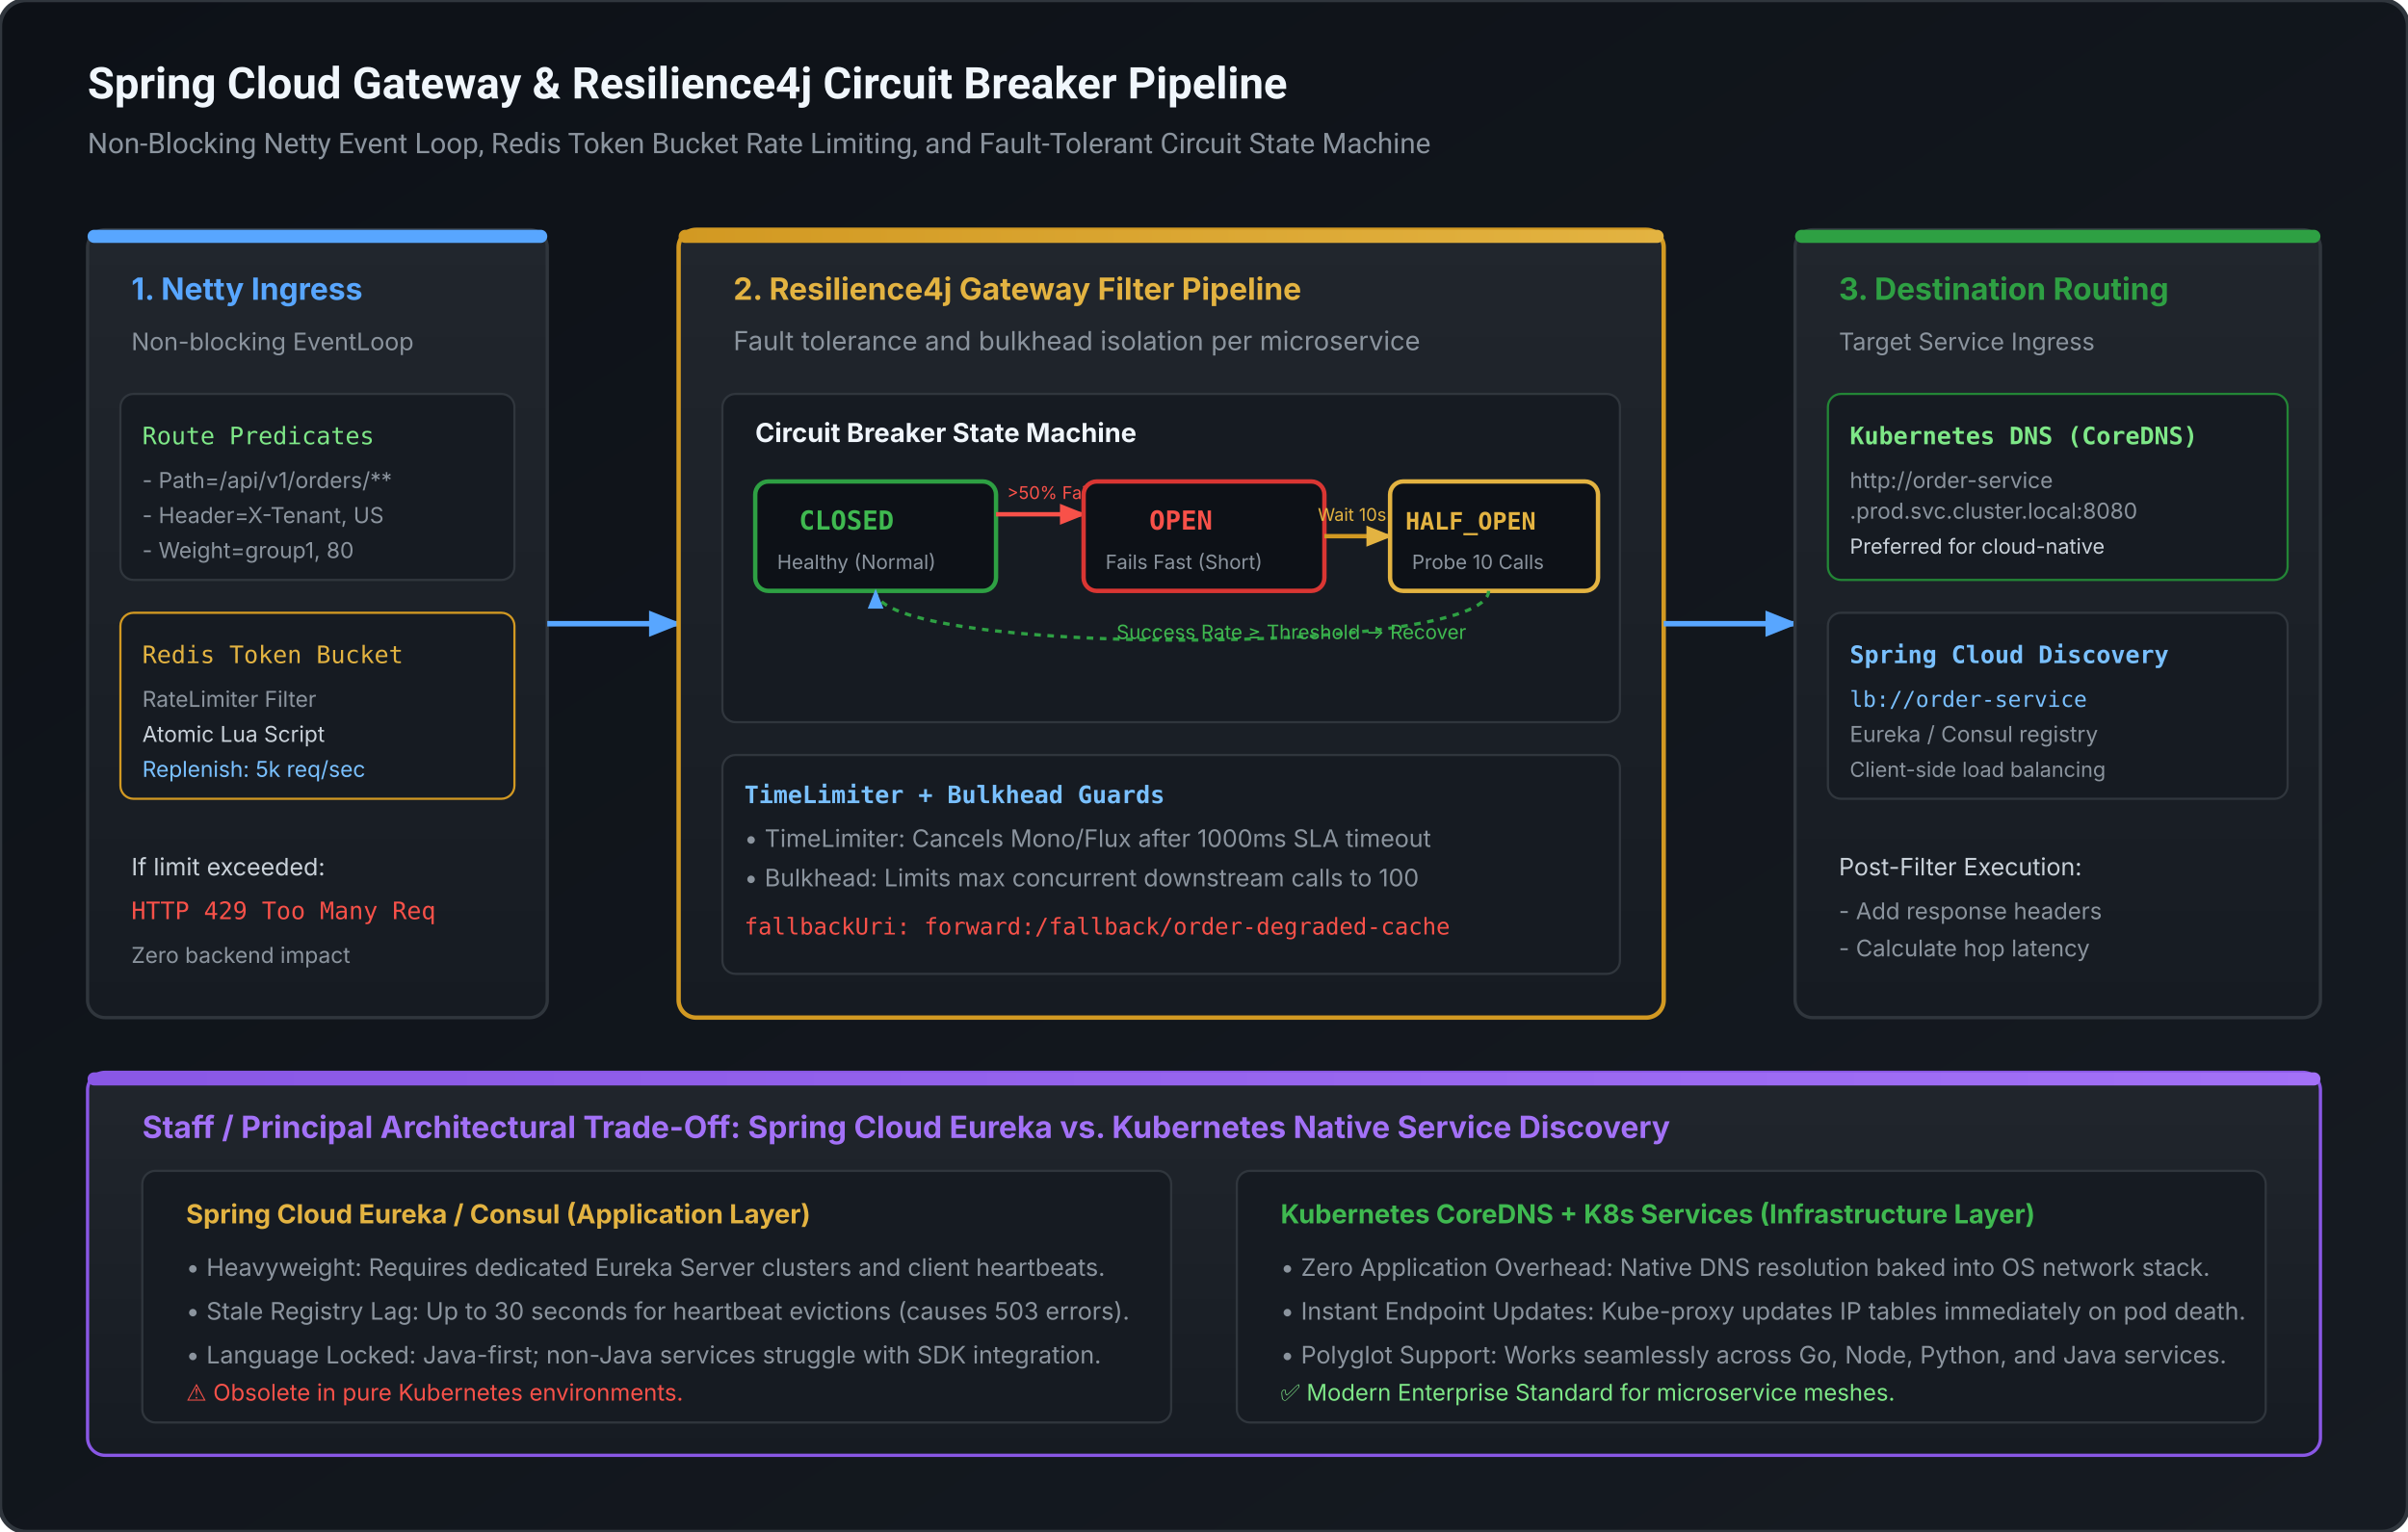
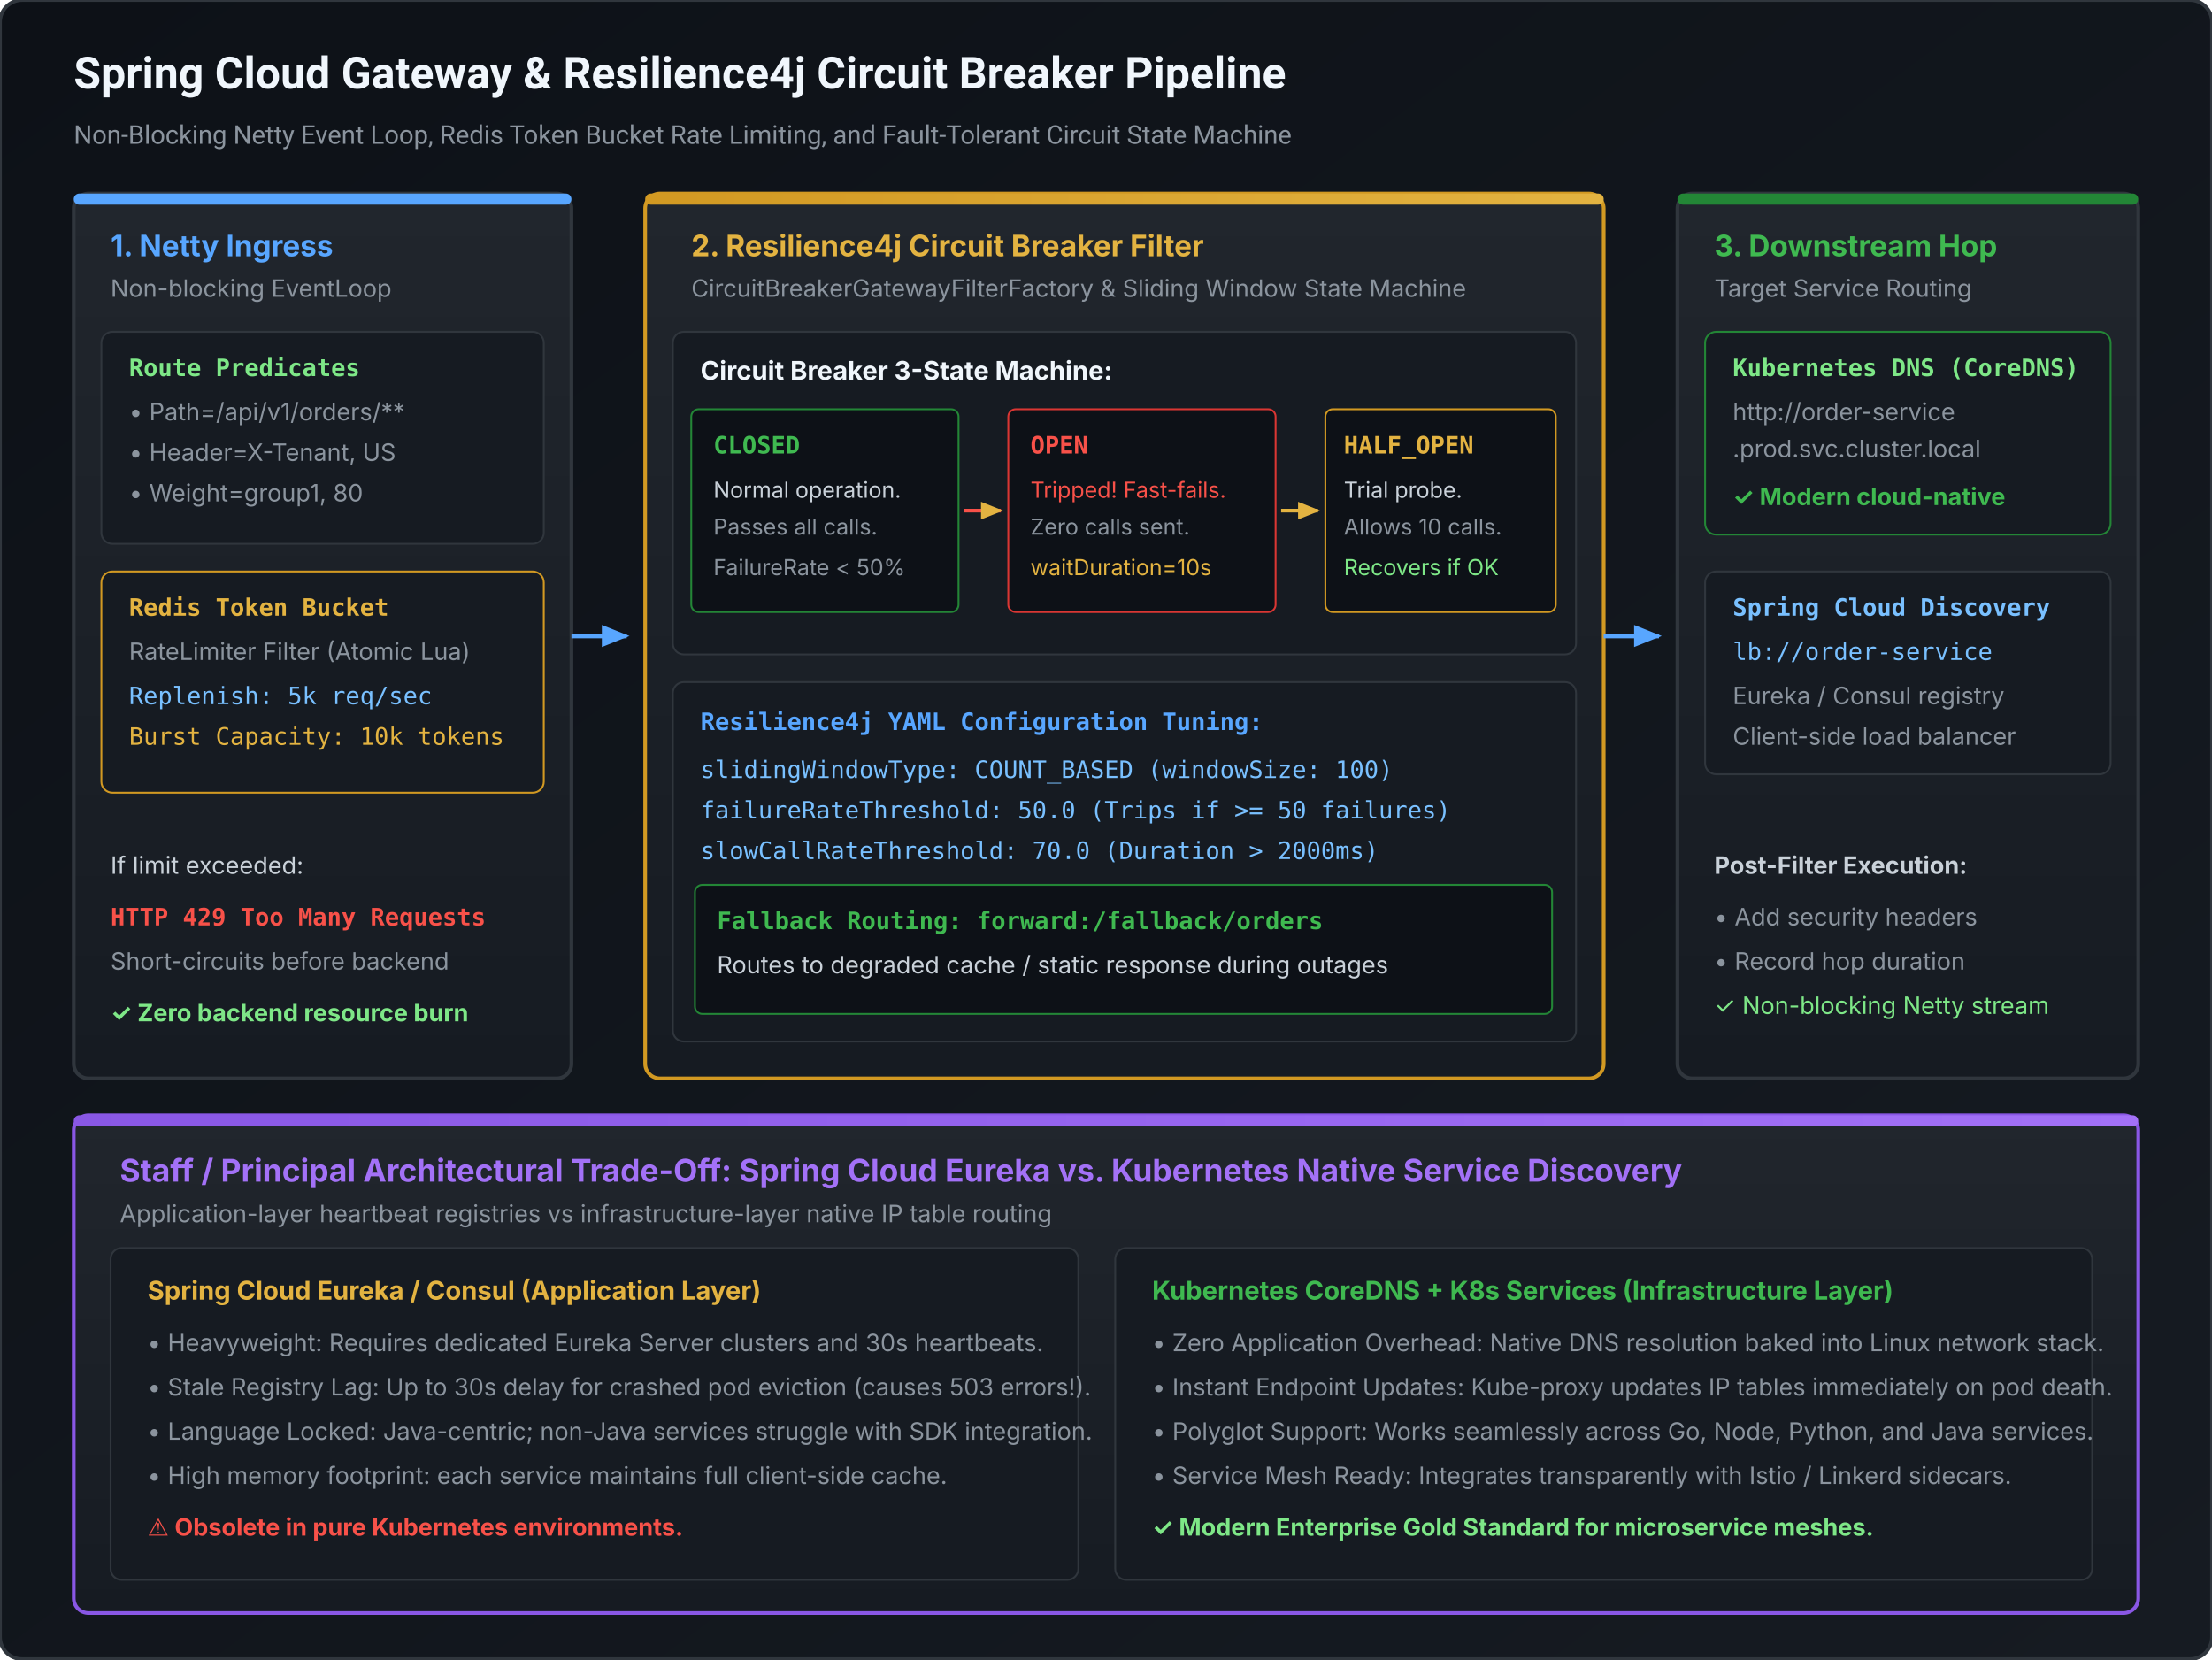
- <svg xmlns="http://www.w3.org/2000/svg" viewBox="0 0 1100 700" width="100%" height="100%">
+ <svg xmlns="http://www.w3.org/2000/svg" viewBox="0 0 1200 900" width="100%" height="100%">
  <defs>
    <linearGradient id="bgGrad6" x1="0%" y1="0%" x2="100%" y2="100%">
      <stop offset="0%" stop-color="#0d1117" />
      <stop offset="100%" stop-color="#161b22" />
    </linearGradient>
    <linearGradient id="cardGrad6" x1="0%" y1="0%" x2="0%" y2="100%">
      <stop offset="0%" stop-color="#21262d" />
      <stop offset="100%" stop-color="#161b22" />
    </linearGradient>
    <linearGradient id="gwGrad" x1="0%" y1="0%" x2="100%" y2="0%">
      <stop offset="0%" stop-color="#1f6feb" />
      <stop offset="100%" stop-color="#388bfd" />
    </linearGradient>
    <linearGradient id="resGrad" x1="0%" y1="0%" x2="100%" y2="0%">
      <stop offset="0%" stop-color="#d29922" />
      <stop offset="100%" stop-color="#e3b341" />
    </linearGradient>
    <linearGradient id="stateGrad" x1="0%" y1="0%" x2="100%" y2="0%">
      <stop offset="0%" stop-color="#8957e5" />
      <stop offset="100%" stop-color="#a371f7" />
    </linearGradient>
    <marker id="arrowBlue6" viewBox="0 0 10 10" refX="9" refY="5" markerWidth="6" markerHeight="6" orient="auto-start-reverse">
      <path d="M 0 1 L 10 5 L 0 9 z" fill="#58a6ff" />
    </marker>
    <marker id="arrowGold6" viewBox="0 0 10 10" refX="9" refY="5" markerWidth="6" markerHeight="6" orient="auto-start-reverse">
      <path d="M 0 1 L 10 5 L 0 9 z" fill="#e3b341" />
    </marker>
-     <marker id="arrowRed6" viewBox="0 0 10 10" refX="9" refY="5" markerWidth="6" markerHeight="6" orient="auto-start-reverse">
-       <path d="M 0 1 L 10 5 L 0 9 z" fill="#f85149" />
-     </marker>
  </defs>
-   <rect width="1100" height="700" fill="url(#bgGrad6)" rx="12" stroke="#30363d" stroke-width="2" />
-   <text x="40" y="45" font-family="-apple-system, BlinkMacSystemFont, 'Segoe UI', Roboto, sans-serif" font-size="20" font-weight="700" fill="#f0f6fc">Spring Cloud Gateway &amp; Resilience4j Circuit Breaker Pipeline</text>
-   <text x="40" y="70" font-family="-apple-system, BlinkMacSystemFont, 'Segoe UI', Roboto, sans-serif" font-size="13" fill="#8b949e">Non-Blocking Netty Event Loop, Redis Token Bucket Rate Limiting, and Fault-Tolerant Circuit State Machine</text>
+   <rect width="1200" height="900" fill="url(#bgGrad6)" rx="12" stroke="#30363d" stroke-width="2" />
+   <text x="40" y="48" font-family="-apple-system, BlinkMacSystemFont, 'Segoe UI', Roboto, sans-serif" font-size="24" font-weight="700" fill="#f0f6fc">Spring Cloud Gateway &amp; Resilience4j Circuit Breaker Pipeline</text>
+   <text x="40" y="78" font-family="-apple-system, BlinkMacSystemFont, 'Segoe UI', Roboto, sans-serif" font-size="14" fill="#8b949e">Non-Blocking Netty Event Loop, Redis Token Bucket Rate Limiting, and Fault-Tolerant Circuit State Machine</text>
  <g transform="translate(40, 105)">
-     <rect width="210" height="360" rx="8" fill="url(#cardGrad6)" stroke="#30363d" stroke-width="1.5" />
-     <rect width="210" height="6" rx="3" fill="#58a6ff" />
-     <text x="20" y="32" font-family="-apple-system, BlinkMacSystemFont, 'Segoe UI', sans-serif" font-size="14" font-weight="700" fill="#58a6ff">1. Netty Ingress</text>
-     <text x="20" y="55" font-family="-apple-system, BlinkMacSystemFont, 'Segoe UI', sans-serif" font-size="11" fill="#8b949e">Non-blocking EventLoop</text>
-     <rect x="15" y="75" width="180" height="85" rx="6" fill="#161b22" stroke="#30363d" />
-     <text x="25" y="98" font-family="monospace" font-size="11" fill="#7ee787">Route Predicates</text>
-     <text x="25" y="118" font-family="-apple-system, BlinkMacSystemFont, 'Segoe UI', sans-serif" font-size="10" fill="#8b949e">- Path=/api/v1/orders/**</text>
-     <text x="25" y="134" font-family="-apple-system, BlinkMacSystemFont, 'Segoe UI', sans-serif" font-size="10" fill="#8b949e">- Header=X-Tenant, US</text>
-     <text x="25" y="150" font-family="-apple-system, BlinkMacSystemFont, 'Segoe UI', sans-serif" font-size="10" fill="#8b949e">- Weight=group1, 80</text>
-     <rect x="15" y="175" width="180" height="85" rx="6" fill="#161b22" stroke="#d29922" />
-     <text x="25" y="198" font-family="monospace" font-size="11" fill="#e3b341">Redis Token Bucket</text>
-     <text x="25" y="218" font-family="-apple-system, BlinkMacSystemFont, 'Segoe UI', sans-serif" font-size="10" fill="#8b949e">RateLimiter Filter</text>
-     <text x="25" y="234" font-family="-apple-system, BlinkMacSystemFont, 'Segoe UI', sans-serif" font-size="10" fill="#c9d1d9">Atomic Lua Script</text>
-     <text x="25" y="250" font-family="-apple-system, BlinkMacSystemFont, 'Segoe UI', sans-serif" font-size="10" fill="#79c0ff">Replenish: 5k req/sec</text>
-     <text x="20" y="295" font-family="-apple-system, BlinkMacSystemFont, 'Segoe UI', sans-serif" font-size="11" fill="#c9d1d9">If limit exceeded:</text>
-     <text x="20" y="315" font-family="monospace" font-size="11" fill="#f85149">HTTP 429 Too Many Req</text>
-     <text x="20" y="335" font-family="-apple-system, BlinkMacSystemFont, 'Segoe UI', sans-serif" font-size="10" fill="#8b949e">Zero backend impact</text>
+     <rect width="270" height="480" rx="8" fill="url(#cardGrad6)" stroke="#30363d" stroke-width="2" />
+     <rect width="270" height="6" rx="3" fill="#58a6ff" />
+     <text x="20" y="34" font-family="-apple-system, BlinkMacSystemFont, 'Segoe UI', sans-serif" font-size="16" font-weight="700" fill="#58a6ff">1. Netty Ingress</text>
+     <text x="20" y="56" font-family="-apple-system, BlinkMacSystemFont, 'Segoe UI', sans-serif" font-size="13" fill="#8b949e">Non-blocking EventLoop</text>
+     <g transform="translate(15, 75)">
+       <rect width="240" height="115" rx="6" fill="#161b22" stroke="#30363d" />
+       <text x="15" y="24" font-family="monospace" font-size="13" font-weight="700" fill="#7ee787">Route Predicates</text>
+       <text x="15" y="48" font-family="-apple-system, BlinkMacSystemFont, sans-serif" font-size="13" fill="#8b949e">• Path=/api/v1/orders/**</text>
+       <text x="15" y="70" font-family="-apple-system, BlinkMacSystemFont, sans-serif" font-size="13" fill="#8b949e">• Header=X-Tenant, US</text>
+       <text x="15" y="92" font-family="-apple-system, BlinkMacSystemFont, sans-serif" font-size="13" fill="#8b949e">• Weight=group1, 80</text>
+     </g>
+     <g transform="translate(15, 205)">
+       <rect width="240" height="120" rx="6" fill="#161b22" stroke="#d29922" />
+       <text x="15" y="24" font-family="monospace" font-size="13" font-weight="700" fill="#e3b341">Redis Token Bucket</text>
+       <text x="15" y="48" font-family="-apple-system, BlinkMacSystemFont, sans-serif" font-size="13" fill="#8b949e">RateLimiter Filter (Atomic Lua)</text>
+       <text x="15" y="72" font-family="monospace" font-size="13" fill="#79c0ff">Replenish: 5k req/sec</text>
+       <text x="15" y="94" font-family="monospace" font-size="13" fill="#e3b341">Burst Capacity: 10k tokens</text>
+     </g>
+     <g transform="translate(15, 345)">
+       <text x="5" y="24" font-family="-apple-system, BlinkMacSystemFont, sans-serif" font-size="13" fill="#c9d1d9">If limit exceeded:</text>
+       <text x="5" y="52" font-family="monospace" font-size="13" font-weight="700" fill="#f85149">HTTP 429 Too Many Requests</text>
+       <text x="5" y="76" font-family="-apple-system, BlinkMacSystemFont, sans-serif" font-size="13" fill="#8b949e">Short-circuits before backend</text>
+       <text x="5" y="104" font-family="-apple-system, BlinkMacSystemFont, sans-serif" font-size="13" font-weight="700" fill="#7ee787">✓ Zero backend resource burn</text>
+     </g>
  </g>
-   <line x1="250" y1="285" x2="310" y2="285" stroke="#58a6ff" stroke-width="2.5" marker-end="url(#arrowBlue6)" />
-   <g transform="translate(310, 105)">
-     <rect width="450" height="360" rx="8" fill="url(#cardGrad6)" stroke="#d29922" stroke-width="2" />
-     <rect width="450" height="6" rx="3" fill="url(#resGrad)" />
-     <text x="25" y="32" font-family="-apple-system, BlinkMacSystemFont, 'Segoe UI', sans-serif" font-size="14" font-weight="700" fill="#e3b341">2. Resilience4j Gateway Filter Pipeline</text>
-     <text x="25" y="55" font-family="-apple-system, BlinkMacSystemFont, 'Segoe UI', sans-serif" font-size="12" fill="#8b949e">Fault tolerance and bulkhead isolation per microservice</text>
-     <g transform="translate(20, 75)">
-       <rect width="410" height="150" rx="6" fill="#161b22" stroke="#30363d" />
-       <text x="15" y="22" font-family="-apple-system, BlinkMacSystemFont, 'Segoe UI', sans-serif" font-size="12" font-weight="700" fill="#f0f6fc">Circuit Breaker State Machine</text>
-       <rect x="15" y="40" width="110" height="50" rx="6" fill="#0d1117" stroke="#2ea043" stroke-width="2" />
-       <text x="35" y="62" font-family="monospace" font-size="12" font-weight="700" fill="#3fb950">CLOSED</text>
-       <text x="25" y="80" font-family="-apple-system, BlinkMacSystemFont, 'Segoe UI', sans-serif" font-size="9" fill="#8b949e">Healthy (Normal)</text>
-       <path d="M 125 55 L 165 55" stroke="#f85149" stroke-width="2" marker-end="url(#arrowRed6)" />
-       <text x="130" y="48" font-family="-apple-system, BlinkMacSystemFont, 'Segoe UI', sans-serif" font-size="8" fill="#f85149">&gt;50% Fail</text>
-       <rect x="165" y="40" width="110" height="50" rx="6" fill="#0d1117" stroke="#da3633" stroke-width="2" />
-       <text x="195" y="62" font-family="monospace" font-size="12" font-weight="700" fill="#f85149">OPEN</text>
-       <text x="175" y="80" font-family="-apple-system, BlinkMacSystemFont, 'Segoe UI', sans-serif" font-size="9" fill="#8b949e">Fails Fast (Short)</text>
-       <path d="M 275 65 L 305 65" stroke="#d29922" stroke-width="2" marker-end="url(#arrowGold6)" />
-       <text x="272" y="58" font-family="-apple-system, BlinkMacSystemFont, 'Segoe UI', sans-serif" font-size="8" fill="#e3b341">Wait 10s</text>
-       <rect x="305" y="40" width="95" height="50" rx="6" fill="#0d1117" stroke="#e3b341" stroke-width="2" />
-       <text x="312" y="62" font-family="monospace" font-size="11" font-weight="700" fill="#e3b341">HALF_OPEN</text>
-       <text x="315" y="80" font-family="-apple-system, BlinkMacSystemFont, 'Segoe UI', sans-serif" font-size="9" fill="#8b949e">Probe 10 Calls</text>
-       <path d="M 350 90 C 350 120, 70 120, 70 90" fill="none" stroke="#2ea043" stroke-width="1.5" stroke-dasharray="3 3" marker-end="url(#arrowBlue6)" />
-       <text x="180" y="112" font-family="-apple-system, BlinkMacSystemFont, 'Segoe UI', sans-serif" font-size="9" fill="#3fb950">Success Rate ≥ Threshold → Recover</text>
+   <path d="M 310 345 L 340 345" fill="none" stroke="#58a6ff" stroke-width="2.5" marker-end="url(#arrowBlue6)" />
+   <g transform="translate(350, 105)">
+     <rect width="520" height="480" rx="8" fill="url(#cardGrad6)" stroke="#d29922" stroke-width="2" />
+     <rect width="520" height="6" rx="3" fill="url(#resGrad)" />
+     <text x="25" y="34" font-family="-apple-system, BlinkMacSystemFont, 'Segoe UI', sans-serif" font-size="16" font-weight="700" fill="#e3b341">2. Resilience4j Circuit Breaker Filter</text>
+     <text x="25" y="56" font-family="-apple-system, BlinkMacSystemFont, 'Segoe UI', sans-serif" font-size="13" fill="#8b949e">CircuitBreakerGatewayFilterFactory &amp; Sliding Window State Machine</text>
+     <g transform="translate(15, 75)">
+       <rect width="490" height="175" rx="6" fill="#161b22" stroke="#30363d" />
+       <text x="15" y="26" font-family="-apple-system, BlinkMacSystemFont, sans-serif" font-size="14" font-weight="700" fill="#f0f6fc">Circuit Breaker 3-State Machine:</text>
+       <g transform="translate(10, 42)">
+         <g transform="translate(0, 0)">
+           <rect width="145" height="110" rx="4" fill="#0d1117" stroke="#238636" />
+           <text x="12" y="24" font-family="monospace" font-size="13" font-weight="700" fill="#3fb950">CLOSED</text>
+           <text x="12" y="48" font-family="-apple-system, BlinkMacSystemFont, sans-serif" font-size="12" fill="#c9d1d9">Normal operation.</text>
+           <text x="12" y="68" font-family="-apple-system, BlinkMacSystemFont, sans-serif" font-size="12" fill="#8b949e">Passes all calls.</text>
+           <text x="12" y="90" font-family="-apple-system, BlinkMacSystemFont, sans-serif" font-size="12" fill="#8b949e">FailureRate &lt; 50%</text>
+         </g>
+         <path d="M 148 55 L 168 55" fill="none" stroke="#f85149" stroke-width="2" marker-end="url(#arrowGold6)" />
+         <g transform="translate(172, 0)">
+           <rect width="145" height="110" rx="4" fill="#0d1117" stroke="#da3633" />
+           <text x="12" y="24" font-family="monospace" font-size="13" font-weight="700" fill="#f85149">OPEN</text>
+           <text x="12" y="48" font-family="-apple-system, BlinkMacSystemFont, sans-serif" font-size="12" fill="#f85149">Tripped! Fast-fails.</text>
+           <text x="12" y="68" font-family="-apple-system, BlinkMacSystemFont, sans-serif" font-size="12" fill="#8b949e">Zero calls sent.</text>
+           <text x="12" y="90" font-family="-apple-system, BlinkMacSystemFont, sans-serif" font-size="12" fill="#e3b341">waitDuration=10s</text>
+         </g>
+         <path d="M 320 55 L 340 55" fill="none" stroke="#e3b341" stroke-width="2" marker-end="url(#arrowGold6)" />
+         <g transform="translate(344, 0)">
+           <rect width="125" height="110" rx="4" fill="#0d1117" stroke="#d29922" />
+           <text x="10" y="24" font-family="monospace" font-size="13" font-weight="700" fill="#e3b341">HALF_OPEN</text>
+           <text x="10" y="48" font-family="-apple-system, BlinkMacSystemFont, sans-serif" font-size="12" fill="#c9d1d9">Trial probe.</text>
+           <text x="10" y="68" font-family="-apple-system, BlinkMacSystemFont, sans-serif" font-size="12" fill="#8b949e">Allows 10 calls.</text>
+           <text x="10" y="90" font-family="-apple-system, BlinkMacSystemFont, sans-serif" font-size="12" fill="#7ee787">Recovers if OK</text>
+         </g>
+       </g>
    </g>
-     <rect x="20" y="240" width="410" height="100" rx="6" fill="#161b22" stroke="#30363d" />
-     <text x="30" y="262" font-family="monospace" font-size="11" font-weight="700" fill="#79c0ff">TimeLimiter + Bulkhead Guards</text>
-     <text x="30" y="282" font-family="-apple-system, BlinkMacSystemFont, 'Segoe UI', sans-serif" font-size="11" fill="#8b949e">• TimeLimiter: Cancels Mono/Flux after 1000ms SLA timeout</text>
-     <text x="30" y="300" font-family="-apple-system, BlinkMacSystemFont, 'Segoe UI', sans-serif" font-size="11" fill="#8b949e">• Bulkhead: Limits max concurrent downstream calls to 100</text>
-     <text x="30" y="322" font-family="monospace" font-size="10.5" fill="#f85149">fallbackUri: forward:/fallback/order-degraded-cache</text>
+     <g transform="translate(15, 265)">
+       <rect width="490" height="195" rx="6" fill="#161b22" stroke="#30363d" />
+       <text x="15" y="26" font-family="monospace" font-size="13" font-weight="700" fill="#58a6ff">Resilience4j YAML Configuration Tuning:</text>
+       <text x="15" y="52" font-family="monospace" font-size="13" fill="#79c0ff">slidingWindowType: COUNT_BASED (windowSize: 100)</text>
+       <text x="15" y="74" font-family="monospace" font-size="13" fill="#79c0ff">failureRateThreshold: 50.0 (Trips if &gt;= 50 failures)</text>
+       <text x="15" y="96" font-family="monospace" font-size="13" fill="#79c0ff">slowCallRateThreshold: 70.0 (Duration &gt; 2000ms)</text>
+       <g transform="translate(12, 110)">
+         <rect width="465" height="70" rx="4" fill="#0d1117" stroke="#238636" />
+         <text x="12" y="24" font-family="monospace" font-size="13" font-weight="700" fill="#3fb950">Fallback Routing: forward:/fallback/orders</text>
+         <text x="12" y="48" font-family="-apple-system, BlinkMacSystemFont, sans-serif" font-size="13" fill="#c9d1d9">Routes to degraded cache / static response during outages</text>
+       </g>
+     </g>
  </g>
-   <line x1="760" y1="285" x2="820" y2="285" stroke="#58a6ff" stroke-width="2.5" marker-end="url(#arrowBlue6)" />
-   <g transform="translate(820, 105)">
-     <rect width="240" height="360" rx="8" fill="url(#cardGrad6)" stroke="#30363d" stroke-width="1.5" />
-     <rect width="240" height="6" rx="3" fill="#2ea043" />
-     <text x="20" y="32" font-family="-apple-system, BlinkMacSystemFont, 'Segoe UI', sans-serif" font-size="14" font-weight="700" fill="#2ea043">3. Destination Routing</text>
-     <text x="20" y="55" font-family="-apple-system, BlinkMacSystemFont, 'Segoe UI', sans-serif" font-size="11" fill="#8b949e">Target Service Ingress</text>
-     <rect x="15" y="75" width="210" height="85" rx="6" fill="#161b22" stroke="#238636" />
-     <text x="25" y="98" font-family="monospace" font-size="11" font-weight="700" fill="#7ee787">Kubernetes DNS (CoreDNS)</text>
-     <text x="25" y="118" font-family="-apple-system, BlinkMacSystemFont, 'Segoe UI', sans-serif" font-size="10" fill="#8b949e">http://order-service</text>
-     <text x="25" y="132" font-family="-apple-system, BlinkMacSystemFont, 'Segoe UI', sans-serif" font-size="10" fill="#8b949e">.prod.svc.cluster.local:8080</text>
-     <text x="25" y="148" font-family="-apple-system, BlinkMacSystemFont, 'Segoe UI', sans-serif" font-size="9.5" fill="#c9d1d9">Preferred for cloud-native</text>
-     <rect x="15" y="175" width="210" height="85" rx="6" fill="#161b22" stroke="#30363d" />
-     <text x="25" y="198" font-family="monospace" font-size="11" font-weight="700" fill="#79c0ff">Spring Cloud Discovery</text>
-     <text x="25" y="218" font-family="monospace" font-size="10" fill="#79c0ff">lb://order-service</text>
-     <text x="25" y="234" font-family="-apple-system, BlinkMacSystemFont, 'Segoe UI', sans-serif" font-size="10" fill="#8b949e">Eureka / Consul registry</text>
-     <text x="25" y="250" font-family="-apple-system, BlinkMacSystemFont, 'Segoe UI', sans-serif" font-size="9.5" fill="#8b949e">Client-side load balancing</text>
-     <text x="20" y="295" font-family="-apple-system, BlinkMacSystemFont, 'Segoe UI', sans-serif" font-size="11" fill="#c9d1d9">Post-Filter Execution:</text>
-     <text x="20" y="315" font-family="-apple-system, BlinkMacSystemFont, 'Segoe UI', sans-serif" font-size="10.5" fill="#8b949e">- Add response headers</text>
-     <text x="20" y="332" font-family="-apple-system, BlinkMacSystemFont, 'Segoe UI', sans-serif" font-size="10.5" fill="#8b949e">- Calculate hop latency</text>
+   <path d="M 870 345 L 900 345" fill="none" stroke="#58a6ff" stroke-width="2.5" marker-end="url(#arrowBlue6)" />
+   <g transform="translate(910, 105)">
+     <rect width="250" height="480" rx="8" fill="url(#cardGrad6)" stroke="#30363d" stroke-width="2" />
+     <rect width="250" height="6" rx="3" fill="#238636" />
+     <text x="20" y="34" font-family="-apple-system, BlinkMacSystemFont, 'Segoe UI', sans-serif" font-size="16" font-weight="700" fill="#3fb950">3. Downstream Hop</text>
+     <text x="20" y="56" font-family="-apple-system, BlinkMacSystemFont, 'Segoe UI', sans-serif" font-size="13" fill="#8b949e">Target Service Routing</text>
+     <g transform="translate(15, 75)">
+       <rect width="220" height="110" rx="6" fill="#161b22" stroke="#238636" />
+       <text x="15" y="24" font-family="monospace" font-size="13" font-weight="700" fill="#7ee787">Kubernetes DNS (CoreDNS)</text>
+       <text x="15" y="48" font-family="-apple-system, BlinkMacSystemFont, sans-serif" font-size="13" fill="#8b949e">http://order-service</text>
+       <text x="15" y="68" font-family="-apple-system, BlinkMacSystemFont, sans-serif" font-size="13" fill="#8b949e">.prod.svc.cluster.local</text>
+       <text x="15" y="94" font-family="-apple-system, BlinkMacSystemFont, sans-serif" font-size="13" font-weight="700" fill="#3fb950">✓ Modern cloud-native</text>
+     </g>
+     <g transform="translate(15, 205)">
+       <rect width="220" height="110" rx="6" fill="#161b22" stroke="#30363d" />
+       <text x="15" y="24" font-family="monospace" font-size="13" font-weight="700" fill="#79c0ff">Spring Cloud Discovery</text>
+       <text x="15" y="48" font-family="monospace" font-size="13" fill="#79c0ff">lb://order-service</text>
+       <text x="15" y="72" font-family="-apple-system, BlinkMacSystemFont, sans-serif" font-size="13" fill="#8b949e">Eureka / Consul registry</text>
+       <text x="15" y="94" font-family="-apple-system, BlinkMacSystemFont, sans-serif" font-size="13" fill="#8b949e">Client-side load balancer</text>
+     </g>
+     <g transform="translate(15, 345)">
+       <text x="5" y="24" font-family="-apple-system, BlinkMacSystemFont, sans-serif" font-size="13" font-weight="700" fill="#c9d1d9">Post-Filter Execution:</text>
+       <text x="5" y="52" font-family="-apple-system, BlinkMacSystemFont, sans-serif" font-size="13" fill="#8b949e">• Add security headers</text>
+       <text x="5" y="76" font-family="-apple-system, BlinkMacSystemFont, sans-serif" font-size="13" fill="#8b949e">• Record hop duration</text>
+       <text x="5" y="100" font-family="-apple-system, BlinkMacSystemFont, sans-serif" font-size="13" fill="#7ee787">✓ Non-blocking Netty stream</text>
+     </g>
  </g>
-   <g transform="translate(40, 490)">
-     <rect width="1020" height="175" rx="8" fill="url(#cardGrad6)" stroke="#8957e5" stroke-width="1.5" />
-     <rect width="1020" height="6" rx="3" fill="url(#stateGrad)" />
-     <text x="25" y="30" font-family="-apple-system, BlinkMacSystemFont, 'Segoe UI', sans-serif" font-size="14" font-weight="700" fill="#a371f7">Staff / Principal Architectural Trade-Off: Spring Cloud Eureka vs. Kubernetes Native Service Discovery</text>
-     <g transform="translate(25, 45)">
-       <rect width="470" height="115" rx="6" fill="#161b22" stroke="#30363d" />
-       <text x="20" y="24" font-family="-apple-system, BlinkMacSystemFont, 'Segoe UI', sans-serif" font-size="12" font-weight="700" fill="#e3b341">Spring Cloud Eureka / Consul (Application Layer)</text>
-       <text x="20" y="48" font-family="-apple-system, BlinkMacSystemFont, 'Segoe UI', sans-serif" font-size="11" fill="#8b949e">• Heavyweight: Requires dedicated Eureka Server clusters and client heartbeats.</text>
-       <text x="20" y="68" font-family="-apple-system, BlinkMacSystemFont, 'Segoe UI', sans-serif" font-size="11" fill="#8b949e">• Stale Registry Lag: Up to 30 seconds for heartbeat evictions (causes 503 errors).</text>
-       <text x="20" y="88" font-family="-apple-system, BlinkMacSystemFont, 'Segoe UI', sans-serif" font-size="11" fill="#8b949e">• Language Locked: Java-first; non-Java services struggle with SDK integration.</text>
-       <text x="20" y="105" font-family="-apple-system, BlinkMacSystemFont, 'Segoe UI', sans-serif" font-size="10.5" fill="#f85149">⚠️ Obsolete in pure Kubernetes environments.</text>
+   <g transform="translate(40, 605)">
+     <rect width="1120" height="270" rx="8" fill="url(#cardGrad6)" stroke="#8957e5" stroke-width="2" />
+     <rect width="1120" height="6" rx="3" fill="url(#stateGrad)" />
+     <text x="25" y="36" font-family="-apple-system, BlinkMacSystemFont, 'Segoe UI', sans-serif" font-size="17" font-weight="700" fill="#a371f7">Staff / Principal Architectural Trade-Off: Spring Cloud Eureka vs. Kubernetes Native Service Discovery</text>
+     <text x="25" y="58" font-family="-apple-system, BlinkMacSystemFont, 'Segoe UI', sans-serif" font-size="13" fill="#8b949e">Application-layer heartbeat registries vs infrastructure-layer native IP table routing</text>
+     <g transform="translate(20, 72)">
+       <rect width="525" height="180" rx="6" fill="#161b22" stroke="#30363d" />
+       <text x="20" y="28" font-family="-apple-system, BlinkMacSystemFont, sans-serif" font-size="14" font-weight="700" fill="#e3b341">Spring Cloud Eureka / Consul (Application Layer)</text>
+       <text x="20" y="56" font-family="-apple-system, BlinkMacSystemFont, sans-serif" font-size="13" fill="#8b949e">• Heavyweight: Requires dedicated Eureka Server clusters and 30s heartbeats.</text>
+       <text x="20" y="80" font-family="-apple-system, BlinkMacSystemFont, sans-serif" font-size="13" fill="#8b949e">• Stale Registry Lag: Up to 30s delay for crashed pod eviction (causes 503 errors!).</text>
+       <text x="20" y="104" font-family="-apple-system, BlinkMacSystemFont, sans-serif" font-size="13" fill="#8b949e">• Language Locked: Java-centric; non-Java services struggle with SDK integration.</text>
+       <text x="20" y="128" font-family="-apple-system, BlinkMacSystemFont, sans-serif" font-size="13" fill="#8b949e">• High memory footprint: each service maintains full client-side cache.</text>
+       <text x="20" y="156" font-family="-apple-system, BlinkMacSystemFont, sans-serif" font-size="13" font-weight="700" fill="#f85149">⚠️ Obsolete in pure Kubernetes environments.</text>
    </g>
-     <g transform="translate(525, 45)">
-       <rect width="470" height="115" rx="6" fill="#161b22" stroke="#30363d" />
-       <text x="20" y="24" font-family="-apple-system, BlinkMacSystemFont, 'Segoe UI', sans-serif" font-size="12" font-weight="700" fill="#3fb950">Kubernetes CoreDNS + K8s Services (Infrastructure Layer)</text>
-       <text x="20" y="48" font-family="-apple-system, BlinkMacSystemFont, 'Segoe UI', sans-serif" font-size="11" fill="#8b949e">• Zero Application Overhead: Native DNS resolution baked into OS network stack.</text>
-       <text x="20" y="68" font-family="-apple-system, BlinkMacSystemFont, 'Segoe UI', sans-serif" font-size="11" fill="#8b949e">• Instant Endpoint Updates: Kube-proxy updates IP tables immediately on pod death.</text>
-       <text x="20" y="88" font-family="-apple-system, BlinkMacSystemFont, 'Segoe UI', sans-serif" font-size="11" fill="#8b949e">• Polyglot Support: Works seamlessly across Go, Node, Python, and Java services.</text>
-       <text x="20" y="105" font-family="-apple-system, BlinkMacSystemFont, 'Segoe UI', sans-serif" font-size="10.5" fill="#7ee787">✅ Modern Enterprise Standard for microservice meshes.</text>
+     <g transform="translate(565, 72)">
+       <rect width="530" height="180" rx="6" fill="#161b22" stroke="#30363d" />
+       <text x="20" y="28" font-family="-apple-system, BlinkMacSystemFont, sans-serif" font-size="14" font-weight="700" fill="#3fb950">Kubernetes CoreDNS + K8s Services (Infrastructure Layer)</text>
+       <text x="20" y="56" font-family="-apple-system, BlinkMacSystemFont, sans-serif" font-size="13" fill="#8b949e">• Zero Application Overhead: Native DNS resolution baked into Linux network stack.</text>
+       <text x="20" y="80" font-family="-apple-system, BlinkMacSystemFont, sans-serif" font-size="13" fill="#8b949e">• Instant Endpoint Updates: Kube-proxy updates IP tables immediately on pod death.</text>
+       <text x="20" y="104" font-family="-apple-system, BlinkMacSystemFont, sans-serif" font-size="13" fill="#8b949e">• Polyglot Support: Works seamlessly across Go, Node, Python, and Java services.</text>
+       <text x="20" y="128" font-family="-apple-system, BlinkMacSystemFont, sans-serif" font-size="13" fill="#8b949e">• Service Mesh Ready: Integrates transparently with Istio / Linkerd sidecars.</text>
+       <text x="20" y="156" font-family="-apple-system, BlinkMacSystemFont, sans-serif" font-size="13" font-weight="700" fill="#7ee787">✓ Modern Enterprise Gold Standard for microservice meshes.</text>
    </g>
  </g>
</svg>
